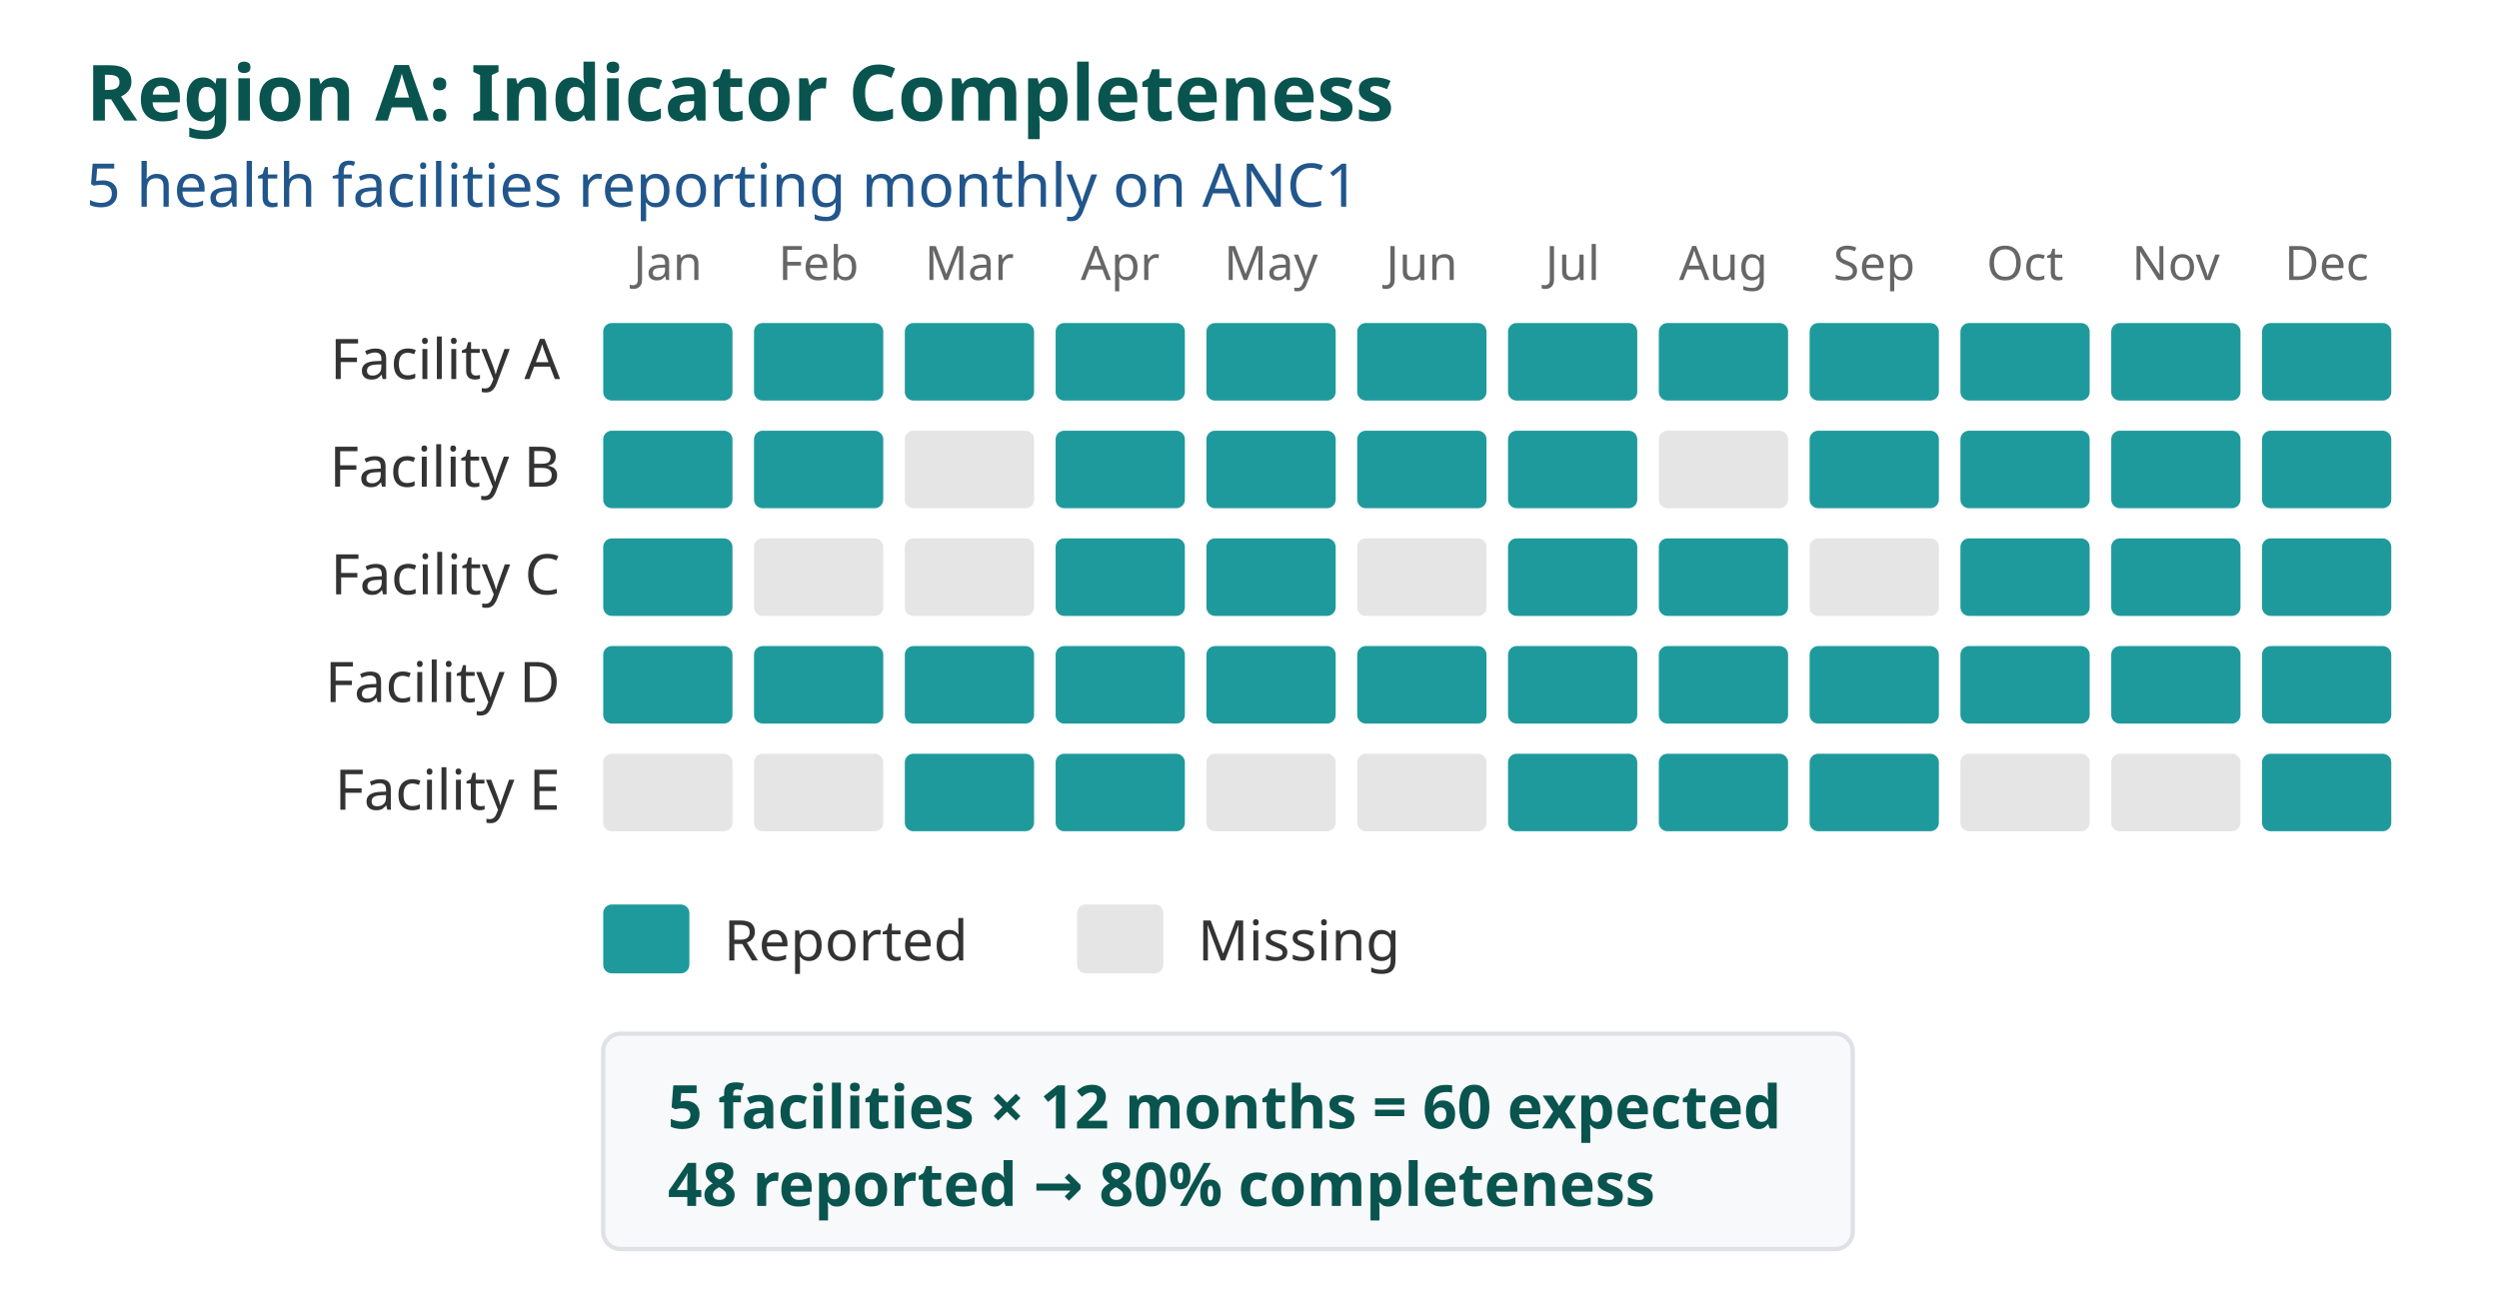
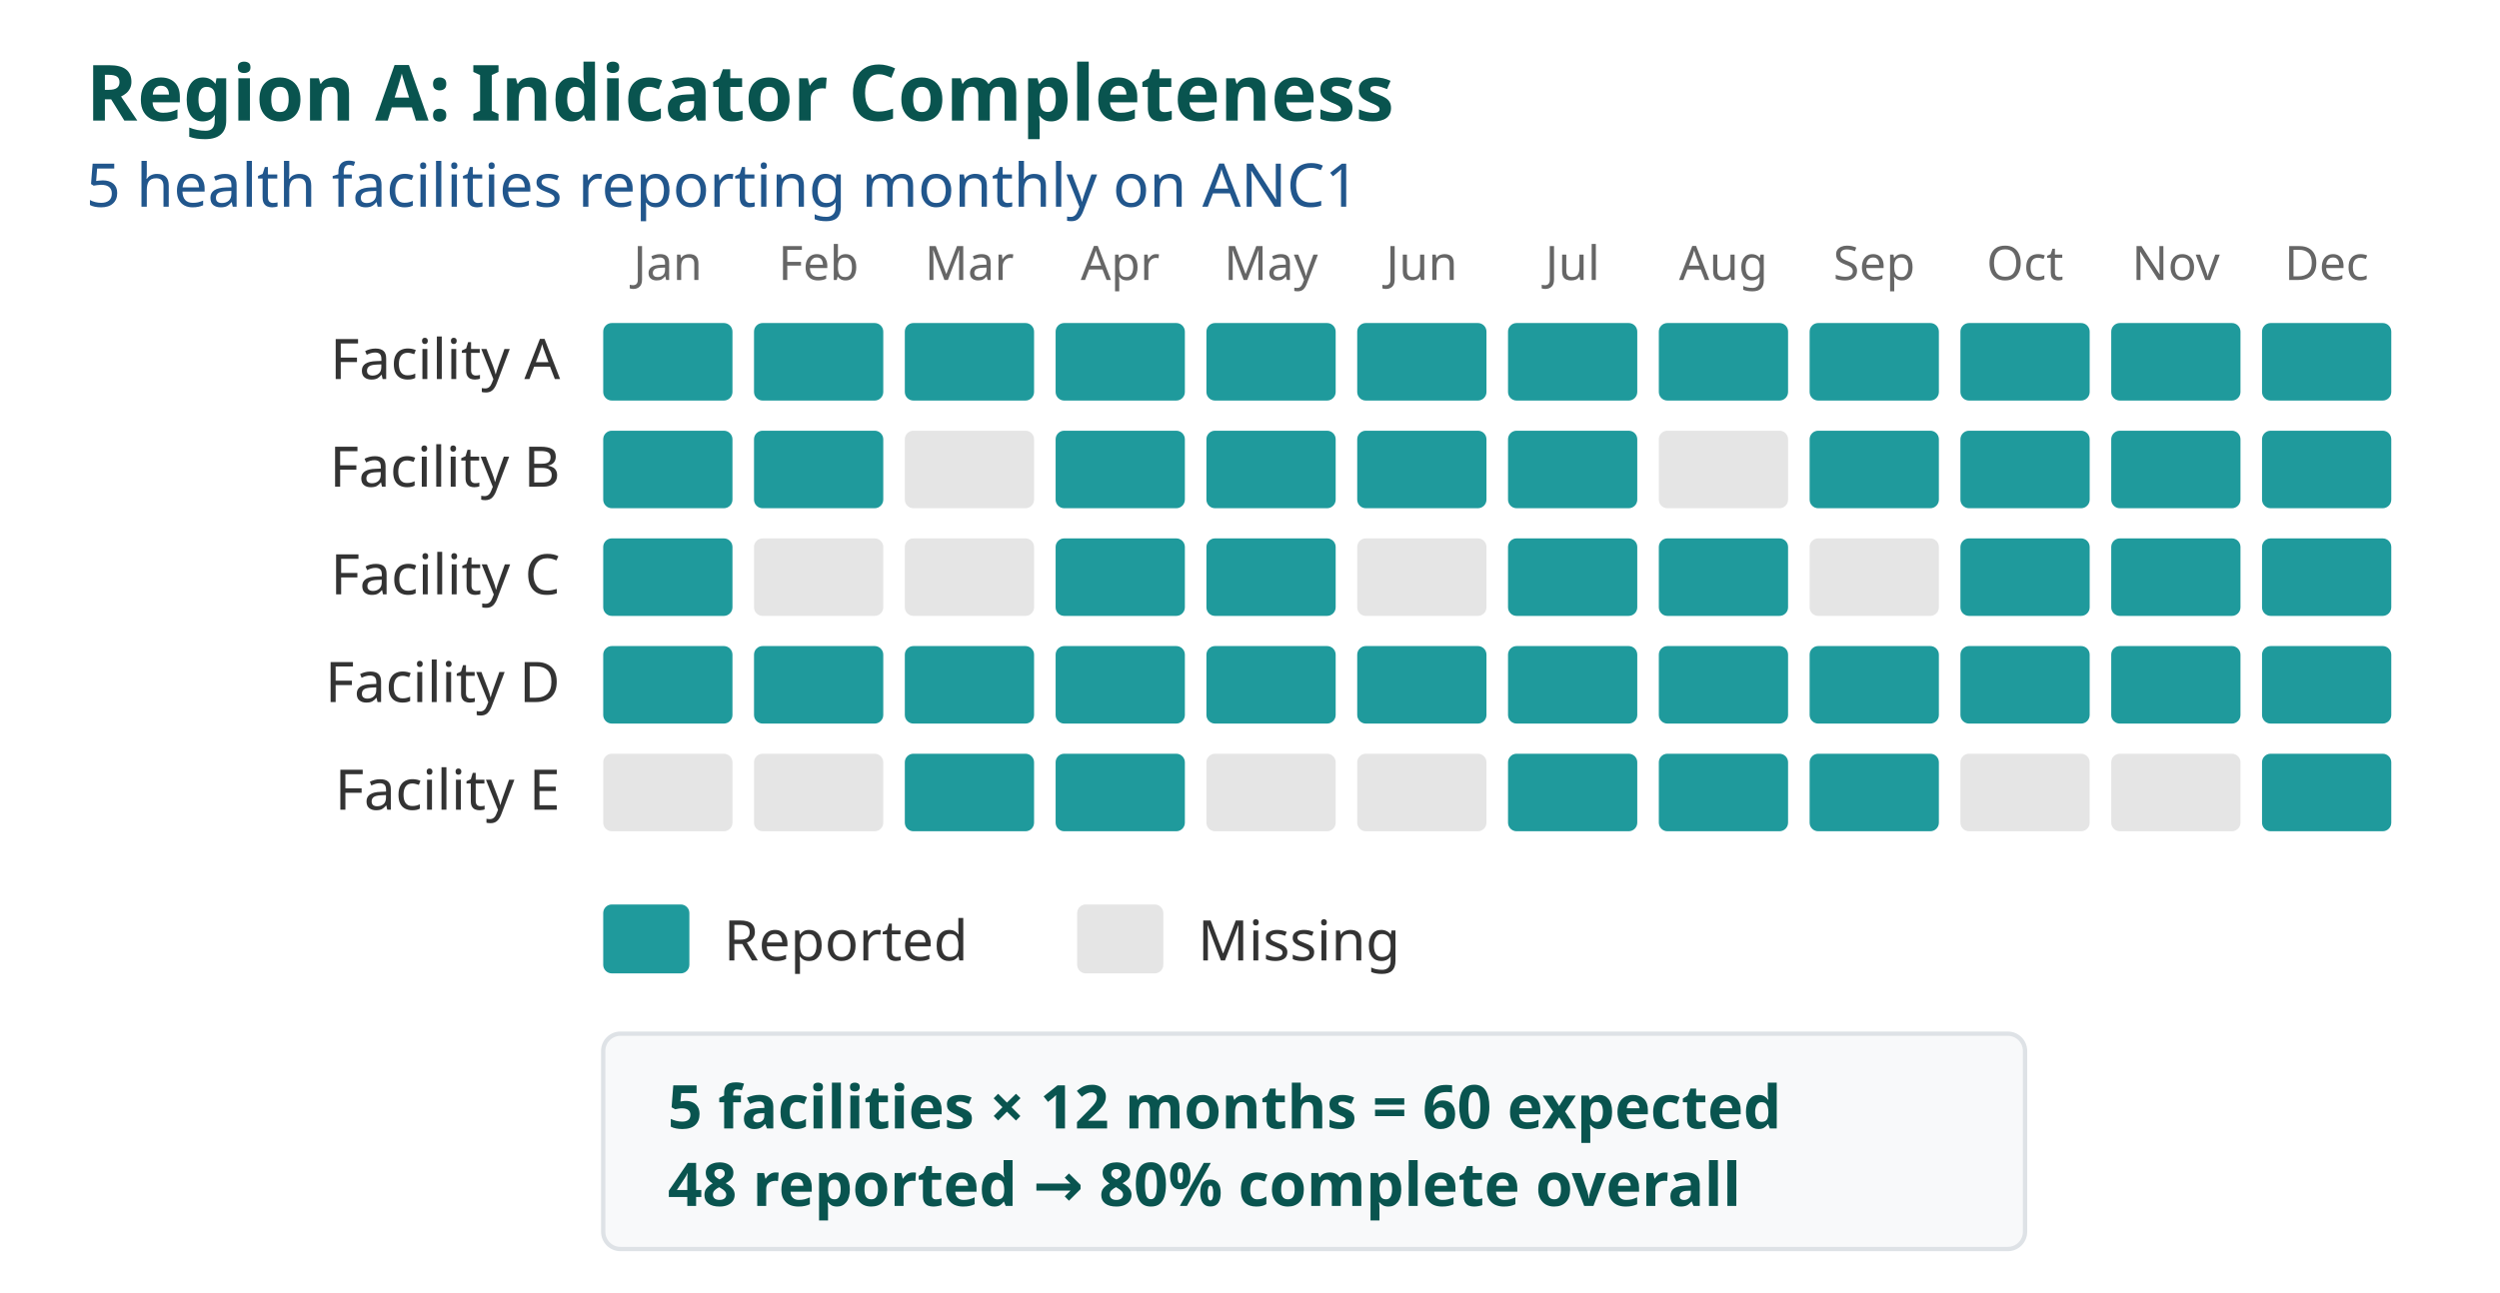
<svg xmlns="http://www.w3.org/2000/svg" viewBox="0 0 580 300">
  <defs>
    <style>
      .title { font-family: 'Poppins', sans-serif; font-size: 18px; font-weight: 700; fill: #09544F; }
      .subtitle { font-family: 'Poppins', sans-serif; font-size: 14px; fill: #21568C; }
      .facility-label { font-family: 'Poppins', sans-serif; font-size: 13px; fill: #333; text-anchor: end; }
      .month-label { font-family: 'Poppins', sans-serif; font-size: 11px; fill: #666; text-anchor: middle; }
      .cell-reported { fill: #1F9A9C; }
      .cell-missing { fill: #E5E5E5; }
      .legend-text { font-family: 'Poppins', sans-serif; font-size: 13px; fill: #333; }
      .stat-text { font-family: 'Poppins', sans-serif; font-size: 14px; fill: #09544F; font-weight: 600; }
    </style>
  </defs>
  <text class="title" x="20" y="28">Region A: Indicator Completeness</text>
  <text class="subtitle" x="20" y="48">5 health facilities reporting monthly on ANC1</text>
  <text class="month-label" x="155" y="65">Jan</text>
  <text class="month-label" x="190" y="65">Feb</text>
  <text class="month-label" x="225" y="65">Mar</text>
  <text class="month-label" x="260" y="65">Apr</text>
  <text class="month-label" x="295" y="65">May</text>
  <text class="month-label" x="330" y="65">Jun</text>
  <text class="month-label" x="365" y="65">Jul</text>
  <text class="month-label" x="400" y="65">Aug</text>
  <text class="month-label" x="435" y="65">Sep</text>
  <text class="month-label" x="470" y="65">Oct</text>
  <text class="month-label" x="505" y="65">Nov</text>
  <text class="month-label" x="540" y="65">Dec</text>
  <text class="facility-label" x="130" y="88">Facility A</text>
  <rect class="cell-reported" x="140" y="75" width="30" height="18" rx="2" />
  <rect class="cell-reported" x="175" y="75" width="30" height="18" rx="2" />
  <rect class="cell-reported" x="210" y="75" width="30" height="18" rx="2" />
  <rect class="cell-reported" x="245" y="75" width="30" height="18" rx="2" />
  <rect class="cell-reported" x="280" y="75" width="30" height="18" rx="2" />
  <rect class="cell-reported" x="315" y="75" width="30" height="18" rx="2" />
  <rect class="cell-reported" x="350" y="75" width="30" height="18" rx="2" />
  <rect class="cell-reported" x="385" y="75" width="30" height="18" rx="2" />
  <rect class="cell-reported" x="420" y="75" width="30" height="18" rx="2" />
  <rect class="cell-reported" x="455" y="75" width="30" height="18" rx="2" />
  <rect class="cell-reported" x="490" y="75" width="30" height="18" rx="2" />
  <rect class="cell-reported" x="525" y="75" width="30" height="18" rx="2" />
  <text class="facility-label" x="130" y="113">Facility B</text>
  <rect class="cell-reported" x="140" y="100" width="30" height="18" rx="2" />
  <rect class="cell-reported" x="175" y="100" width="30" height="18" rx="2" />
  <rect class="cell-missing" x="210" y="100" width="30" height="18" rx="2" />
  <rect class="cell-reported" x="245" y="100" width="30" height="18" rx="2" />
  <rect class="cell-reported" x="280" y="100" width="30" height="18" rx="2" />
  <rect class="cell-reported" x="315" y="100" width="30" height="18" rx="2" />
  <rect class="cell-reported" x="350" y="100" width="30" height="18" rx="2" />
  <rect class="cell-missing" x="385" y="100" width="30" height="18" rx="2" />
  <rect class="cell-reported" x="420" y="100" width="30" height="18" rx="2" />
  <rect class="cell-reported" x="455" y="100" width="30" height="18" rx="2" />
  <rect class="cell-reported" x="490" y="100" width="30" height="18" rx="2" />
  <rect class="cell-reported" x="525" y="100" width="30" height="18" rx="2" />
  <text class="facility-label" x="130" y="138">Facility C</text>
  <rect class="cell-reported" x="140" y="125" width="30" height="18" rx="2" />
  <rect class="cell-missing" x="175" y="125" width="30" height="18" rx="2" />
  <rect class="cell-missing" x="210" y="125" width="30" height="18" rx="2" />
  <rect class="cell-reported" x="245" y="125" width="30" height="18" rx="2" />
  <rect class="cell-reported" x="280" y="125" width="30" height="18" rx="2" />
  <rect class="cell-missing" x="315" y="125" width="30" height="18" rx="2" />
  <rect class="cell-reported" x="350" y="125" width="30" height="18" rx="2" />
  <rect class="cell-reported" x="385" y="125" width="30" height="18" rx="2" />
  <rect class="cell-missing" x="420" y="125" width="30" height="18" rx="2" />
  <rect class="cell-reported" x="455" y="125" width="30" height="18" rx="2" />
  <rect class="cell-reported" x="490" y="125" width="30" height="18" rx="2" />
  <rect class="cell-reported" x="525" y="125" width="30" height="18" rx="2" />
  <text class="facility-label" x="130" y="163">Facility D</text>
  <rect class="cell-reported" x="140" y="150" width="30" height="18" rx="2" />
  <rect class="cell-reported" x="175" y="150" width="30" height="18" rx="2" />
  <rect class="cell-reported" x="210" y="150" width="30" height="18" rx="2" />
  <rect class="cell-reported" x="245" y="150" width="30" height="18" rx="2" />
  <rect class="cell-reported" x="280" y="150" width="30" height="18" rx="2" />
  <rect class="cell-reported" x="315" y="150" width="30" height="18" rx="2" />
  <rect class="cell-reported" x="350" y="150" width="30" height="18" rx="2" />
  <rect class="cell-reported" x="385" y="150" width="30" height="18" rx="2" />
  <rect class="cell-reported" x="420" y="150" width="30" height="18" rx="2" />
  <rect class="cell-reported" x="455" y="150" width="30" height="18" rx="2" />
  <rect class="cell-reported" x="490" y="150" width="30" height="18" rx="2" />
  <rect class="cell-reported" x="525" y="150" width="30" height="18" rx="2" />
  <text class="facility-label" x="130" y="188">Facility E</text>
  <rect class="cell-missing" x="140" y="175" width="30" height="18" rx="2" />
  <rect class="cell-missing" x="175" y="175" width="30" height="18" rx="2" />
  <rect class="cell-reported" x="210" y="175" width="30" height="18" rx="2" />
  <rect class="cell-reported" x="245" y="175" width="30" height="18" rx="2" />
  <rect class="cell-missing" x="280" y="175" width="30" height="18" rx="2" />
  <rect class="cell-missing" x="315" y="175" width="30" height="18" rx="2" />
  <rect class="cell-reported" x="350" y="175" width="30" height="18" rx="2" />
  <rect class="cell-reported" x="385" y="175" width="30" height="18" rx="2" />
  <rect class="cell-reported" x="420" y="175" width="30" height="18" rx="2" />
  <rect class="cell-missing" x="455" y="175" width="30" height="18" rx="2" />
  <rect class="cell-missing" x="490" y="175" width="30" height="18" rx="2" />
  <rect class="cell-reported" x="525" y="175" width="30" height="18" rx="2" />
  <rect class="cell-reported" x="140" y="210" width="20" height="16" rx="2" />
  <text class="legend-text" x="168" y="223">Reported</text>
  <rect class="cell-missing" x="250" y="210" width="20" height="16" rx="2" />
  <text class="legend-text" x="278" y="223">Missing</text>
-   <rect x="140" y="240" width="290" height="50" fill="#f8f9fa" stroke="#dee2e6" rx="4" />
+   <rect x="140" y="240" width="330" height="50" fill="#f8f9fa" stroke="#dee2e6" rx="4" />
  <text class="stat-text" x="155" y="262">5 facilities × 12 months = 60 expected</text>
-   <text class="stat-text" x="155" y="280">48 reported → 80% completeness</text>
+   <text class="stat-text" x="155" y="280">48 reported → 80% complete overall</text>
</svg>
